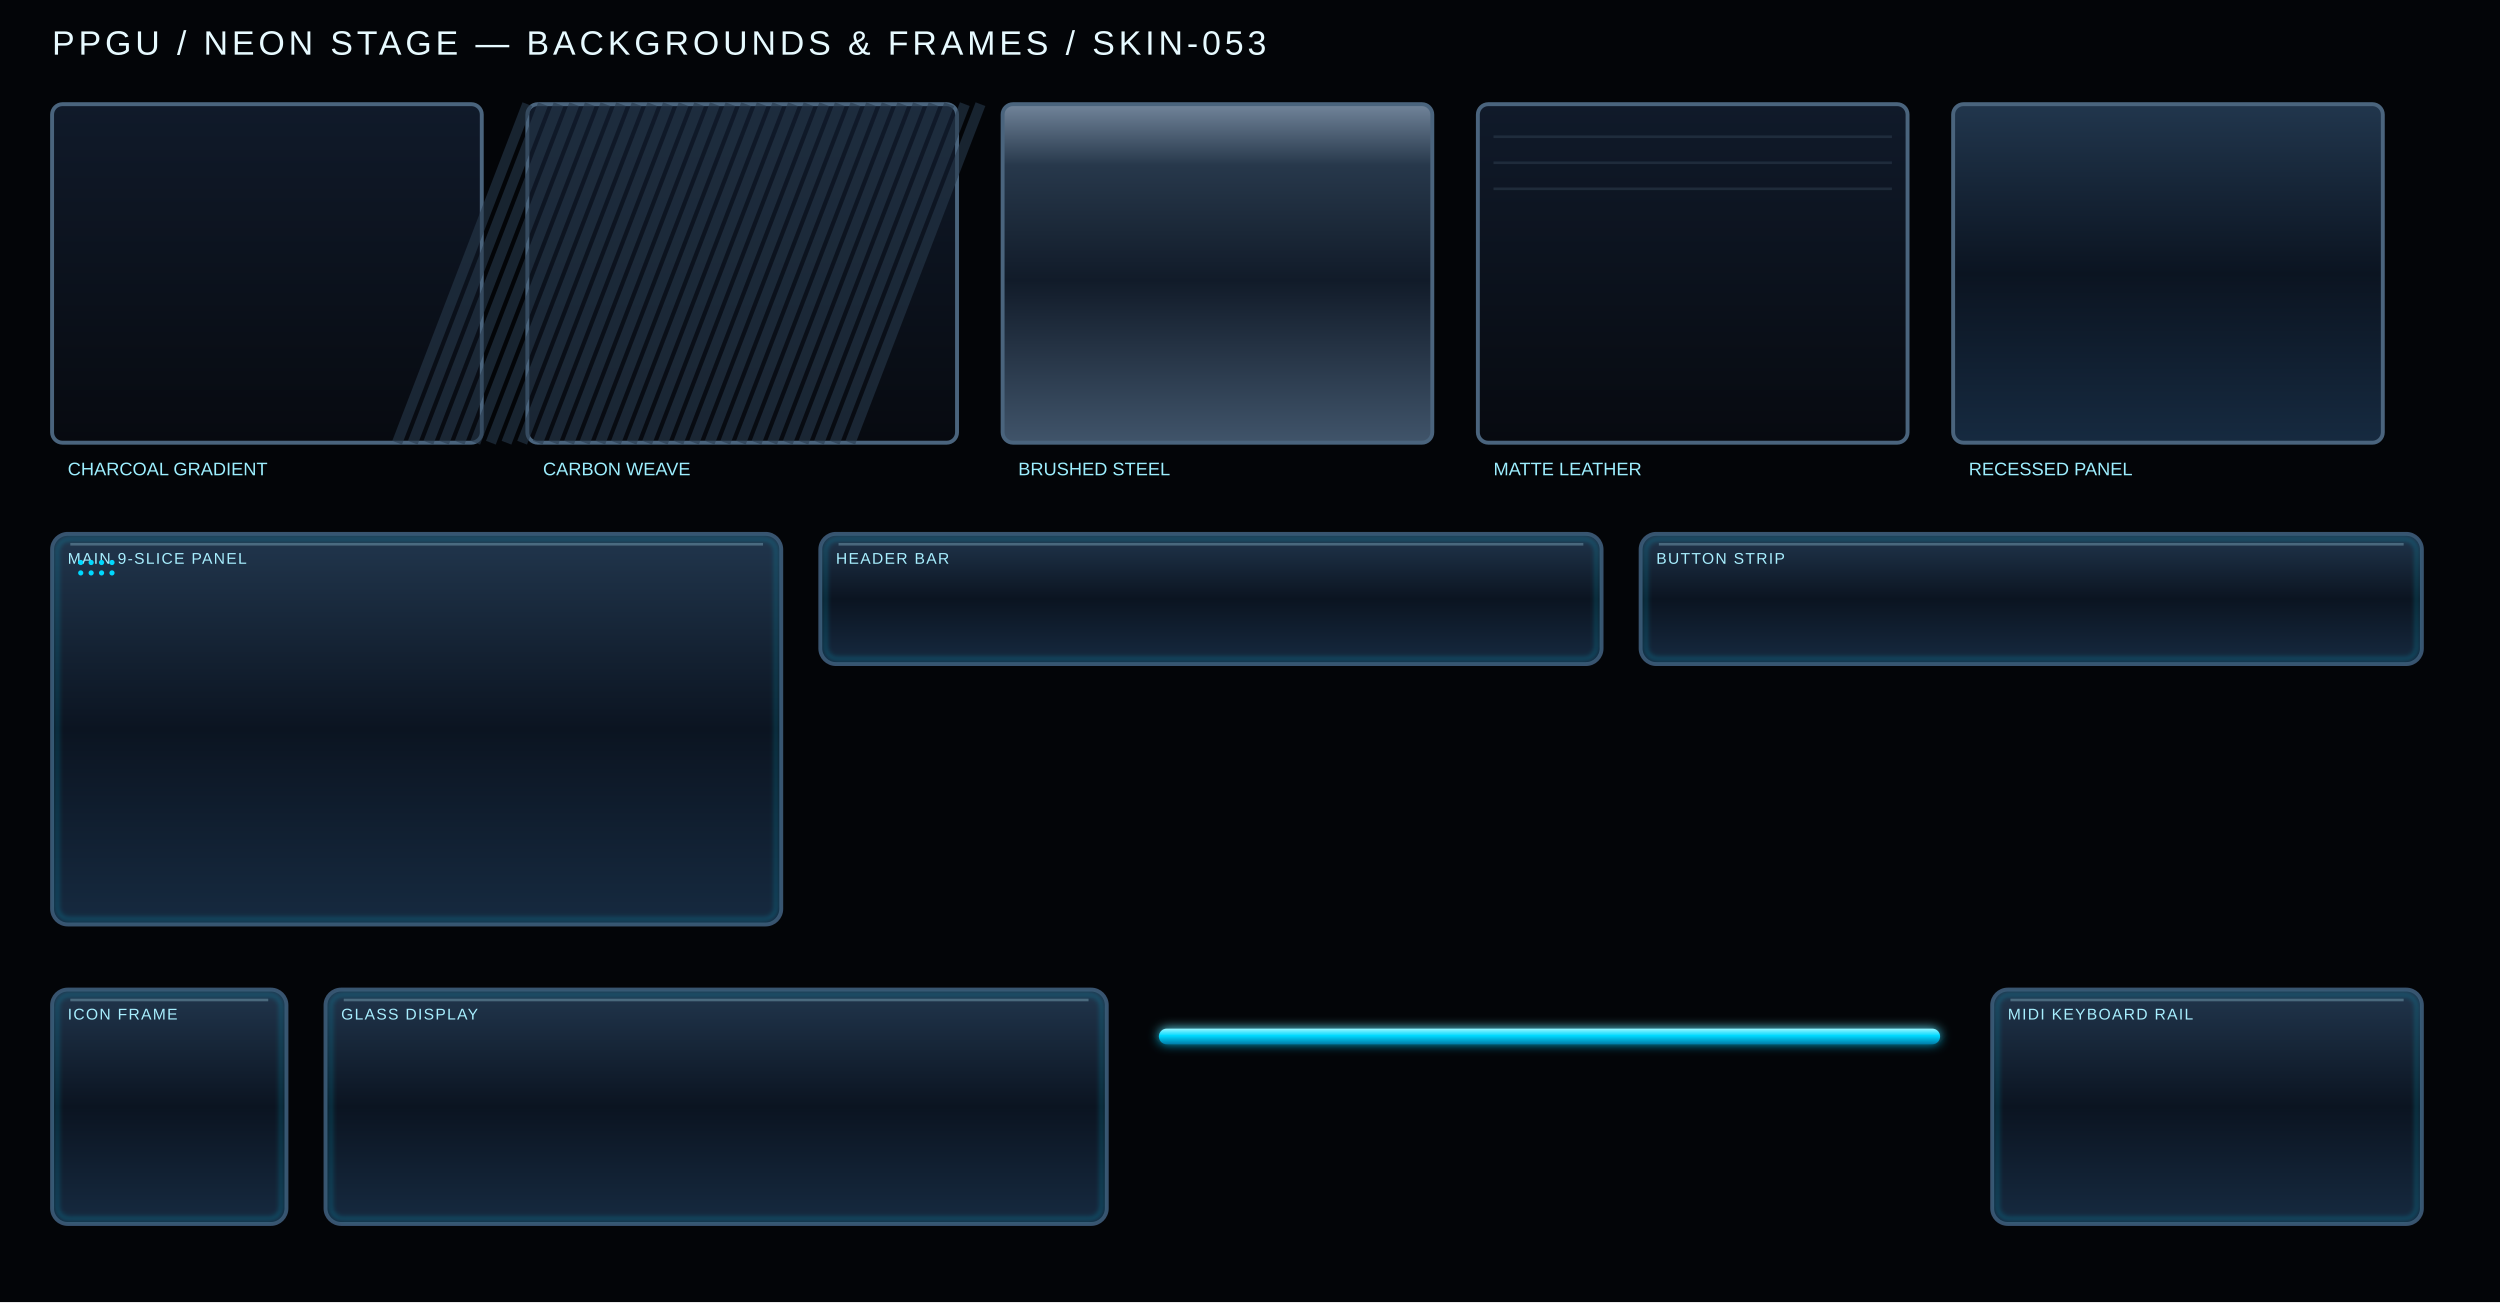
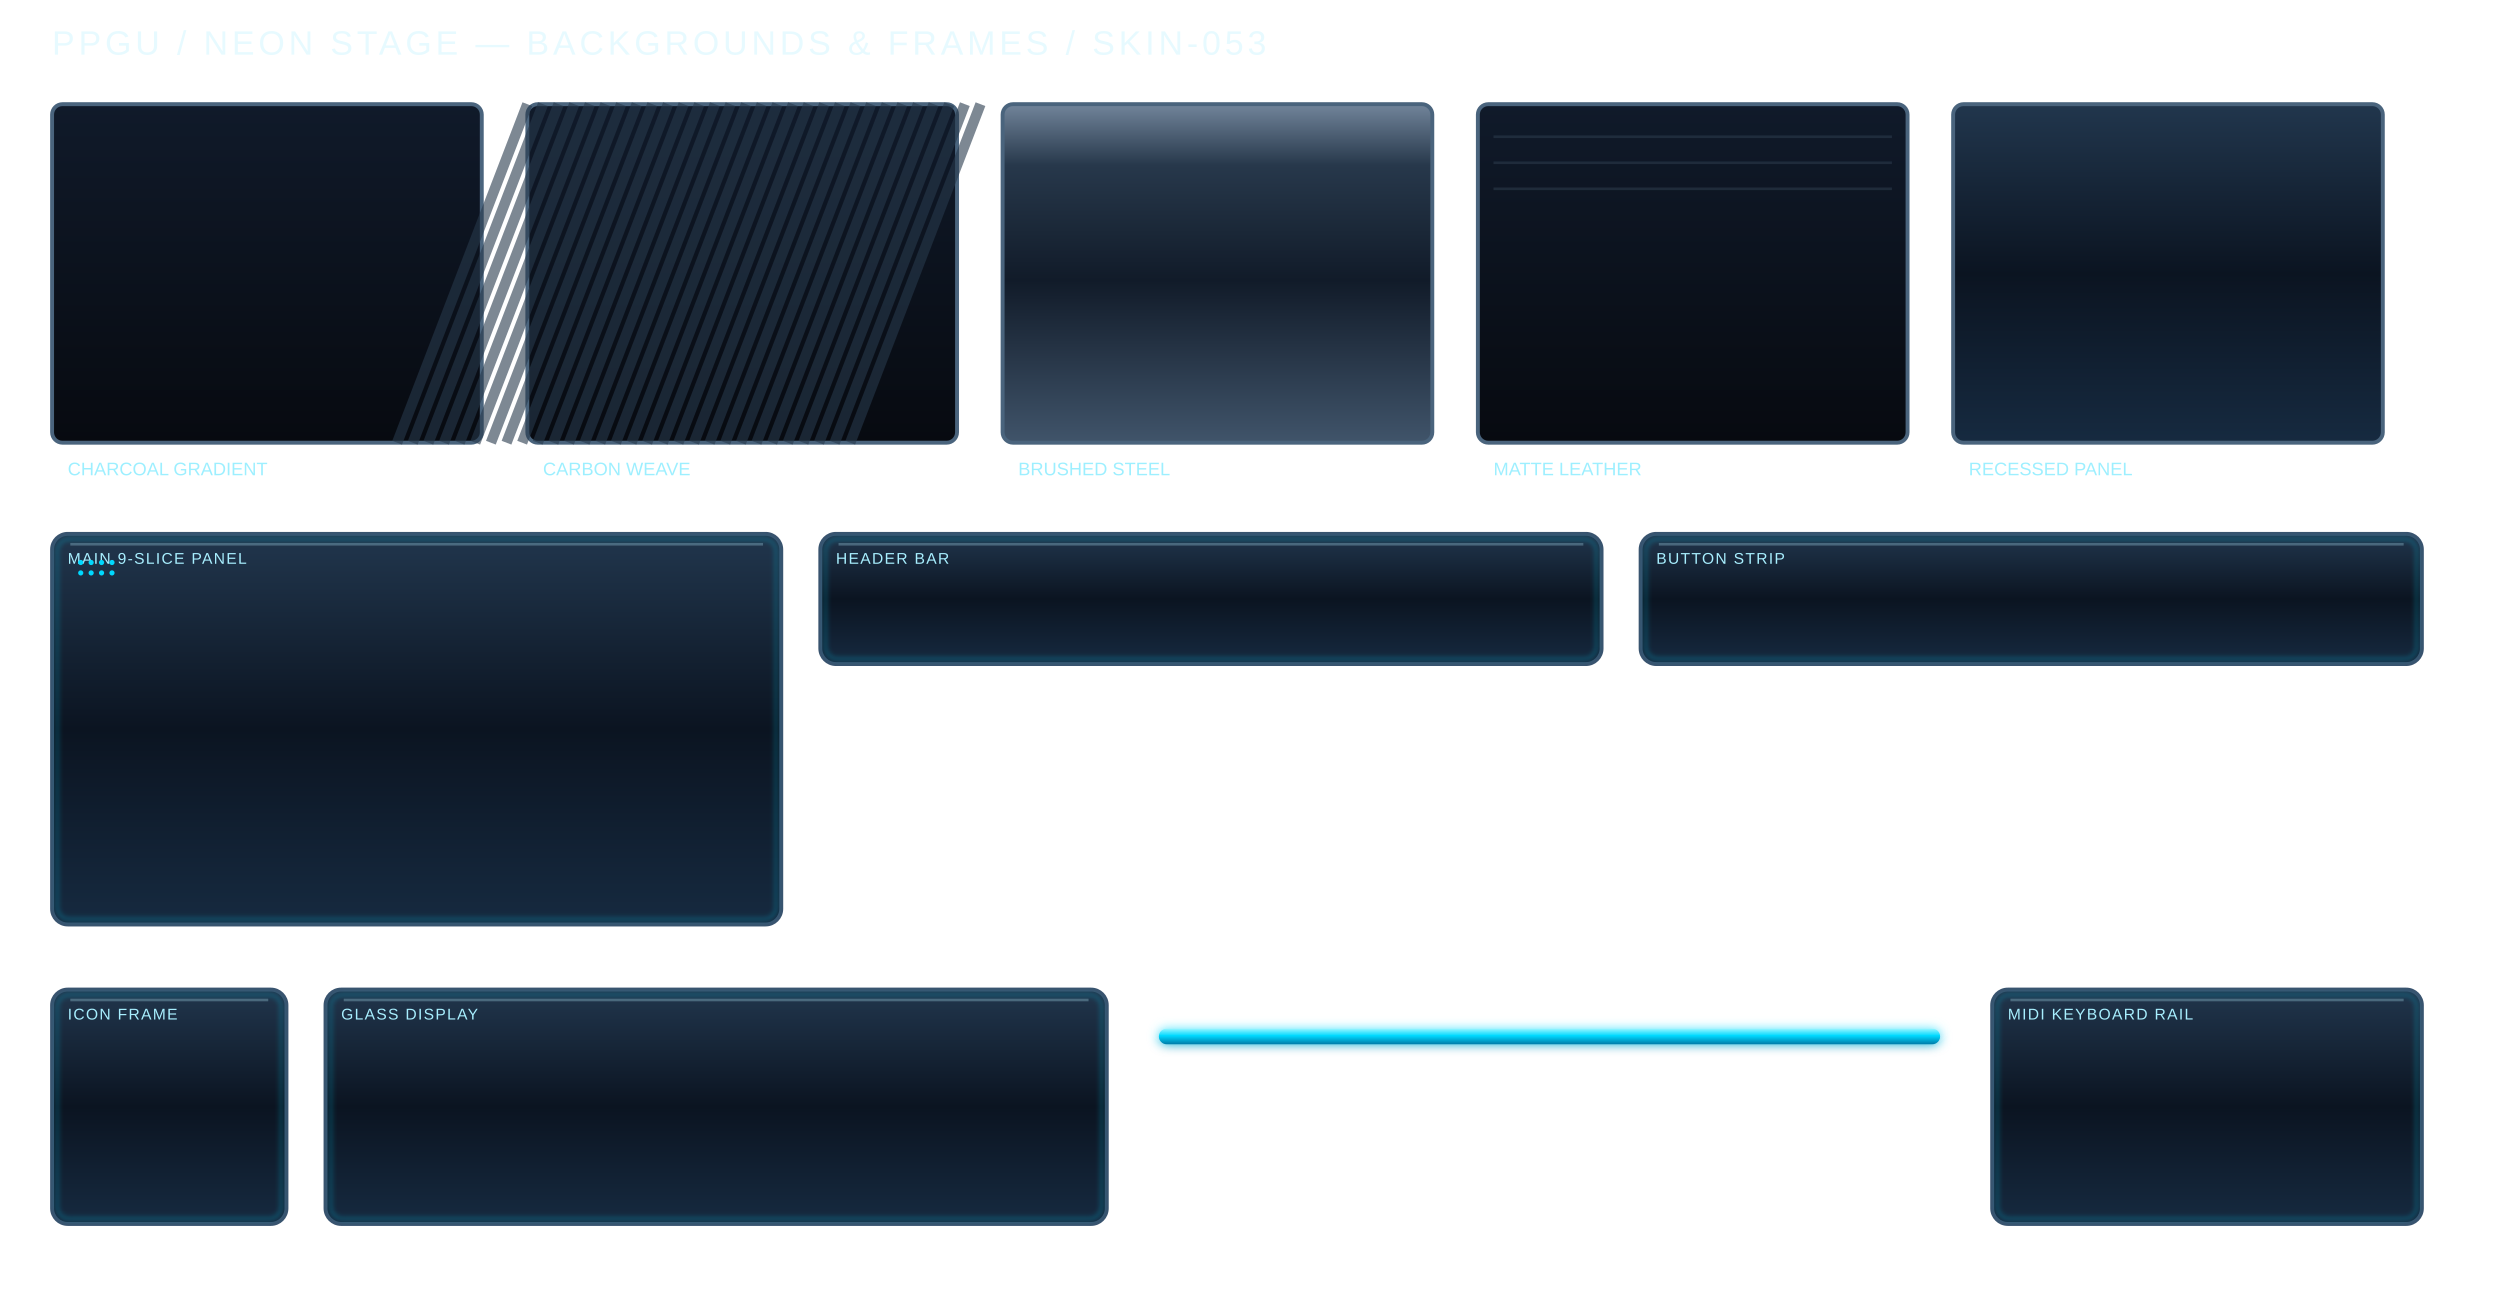
<svg xmlns="http://www.w3.org/2000/svg" width="1920" height="1000" viewBox="0 0 1920 1000">
  <defs>
    <linearGradient id="bg" x2="0" y2="1">
      <stop stop-color="#101a2a" />
      <stop offset="1" stop-color="#070a10" />
    </linearGradient>
    <linearGradient id="metal" x2="0" y2="1">
      <stop stop-color="#71849a" />
      <stop offset=".18" stop-color="#27384b" />
      <stop offset=".52" stop-color="#111b29" />
      <stop offset="1" stop-color="#40546a" />
    </linearGradient>
    <linearGradient id="glass" x2="0" y2="1">
      <stop stop-color="#21364d" />
      <stop offset=".5" stop-color="#0b1421" />
      <stop offset="1" stop-color="#162a40" />
    </linearGradient>
    <linearGradient id="cyan" x2="0" y2="1">
      <stop stop-color="#9af5ff" />
      <stop offset=".45" stop-color="#00d9ff" />
      <stop offset="1" stop-color="#007ba8" />
    </linearGradient>
    <filter id="glow" x="-80%" y="-80%" width="260%" height="260%">
      <feGaussianBlur stdDeviation="4" result="b" />
      <feMerge>
        <feMergeNode in="b" />
        <feMergeNode in="SourceGraphic" />
      </feMerge>
    </filter>
    <filter id="soft" x="-50%" y="-50%" width="200%" height="200%">
      <feGaussianBlur stdDeviation="2" />
    </filter>
  </defs>
-   <rect width="1920" height="1000" fill="#030508" />
  <text x="40" y="42" fill="#e7faff" font-size="26" font-family="Arial" letter-spacing="3">PPGU / NEON STAGE — BACKGROUNDS &amp; FRAMES / SKIN-053</text>
  <g>
    <rect x="40" y="80" width="330" height="260" rx="8" fill="url(#bg)" stroke="#4a647d" stroke-width="3" />
    <text x="52" y="365" fill="#9defff" font-size="14" font-family="Arial">CHARCOAL GRADIENT</text>
  </g>
  <g>
    <rect x="405" y="80" width="330" height="260" rx="8" fill="url(#bg)" stroke="#4a647d" stroke-width="3" />
    <path d="M405 80l-100 260M417 80l-100 260" stroke="#26384b" stroke-width="8" opacity=".6" />
    <path d="M429 80l-100 260M441 80l-100 260" stroke="#26384b" stroke-width="8" opacity=".6" />
    <path d="M453 80l-100 260M465 80l-100 260" stroke="#26384b" stroke-width="8" opacity=".6" />
    <path d="M477 80l-100 260M489 80l-100 260" stroke="#26384b" stroke-width="8" opacity=".6" />
    <path d="M501 80l-100 260M513 80l-100 260" stroke="#26384b" stroke-width="8" opacity=".6" />
    <path d="M525 80l-100 260M537 80l-100 260" stroke="#26384b" stroke-width="8" opacity=".6" />
    <path d="M549 80l-100 260M561 80l-100 260" stroke="#26384b" stroke-width="8" opacity=".6" />
    <path d="M573 80l-100 260M585 80l-100 260" stroke="#26384b" stroke-width="8" opacity=".6" />
    <path d="M597 80l-100 260M609 80l-100 260" stroke="#26384b" stroke-width="8" opacity=".6" />
    <path d="M621 80l-100 260M633 80l-100 260" stroke="#26384b" stroke-width="8" opacity=".6" />
    <path d="M645 80l-100 260M657 80l-100 260" stroke="#26384b" stroke-width="8" opacity=".6" />
    <path d="M669 80l-100 260M681 80l-100 260" stroke="#26384b" stroke-width="8" opacity=".6" />
    <path d="M693 80l-100 260M705 80l-100 260" stroke="#26384b" stroke-width="8" opacity=".6" />
    <path d="M717 80l-100 260M729 80l-100 260" stroke="#26384b" stroke-width="8" opacity=".6" />
    <path d="M741 80l-100 260M753 80l-100 260" stroke="#26384b" stroke-width="8" opacity=".6" />
    <text x="417" y="365" fill="#9defff" font-size="14" font-family="Arial">CARBON WEAVE</text>
  </g>
  <g>
    <rect x="770" y="80" width="330" height="260" rx="8" fill="url(#metal)" stroke="#4a647d" stroke-width="3" />
    <text x="782" y="365" fill="#9defff" font-size="14" font-family="Arial">BRUSHED STEEL</text>
  </g>
  <g>
    <rect x="1135" y="80" width="330" height="260" rx="8" fill="url(#bg)" stroke="#4a647d" stroke-width="3" />
    <path d="M1147 105h306M1147 125h306M1147 145h306" stroke="#293849" stroke-width="2" opacity=".6" />
    <text x="1147" y="365" fill="#9defff" font-size="14" font-family="Arial">MATTE LEATHER</text>
  </g>
  <g>
    <rect x="1500" y="80" width="330" height="260" rx="8" fill="url(#glass)" stroke="#4a647d" stroke-width="3" />
    <text x="1512" y="365" fill="#9defff" font-size="14" font-family="Arial">RECESSED PANEL</text>
  </g>
  <g>
    <rect x="40" y="410" width="560" height="300" rx="12" fill="url(#glass)" stroke="#38536e" stroke-width="3" />
    <rect x="44" y="414" width="552" height="292" rx="9" fill="none" stroke="#00d9ff" stroke-opacity=".65" filter="url(#soft)" />
    <path d="M54 418H586" stroke="#bcefff" stroke-opacity=".28" stroke-width="2" />
    <text x="52" y="433" fill="#a8efff" font-family="Arial" font-size="12" letter-spacing="1">MAIN 9-SLICE PANEL</text>
  </g>
  <g>
    <rect x="630" y="410" width="600" height="100" rx="12" fill="url(#glass)" stroke="#38536e" stroke-width="3" />
    <rect x="634" y="414" width="592" height="92" rx="9" fill="none" stroke="#00d9ff" stroke-opacity=".65" filter="url(#soft)" />
    <path d="M644 418H1216" stroke="#bcefff" stroke-opacity=".28" stroke-width="2" />
    <text x="642" y="433" fill="#a8efff" font-family="Arial" font-size="12" letter-spacing="1">HEADER BAR</text>
  </g>
  <g>
    <rect x="1260" y="410" width="600" height="100" rx="12" fill="url(#glass)" stroke="#38536e" stroke-width="3" />
    <rect x="1264" y="414" width="592" height="92" rx="9" fill="none" stroke="#00d9ff" stroke-opacity=".65" filter="url(#soft)" />
    <path d="M1274 418H1846" stroke="#bcefff" stroke-opacity=".28" stroke-width="2" />
    <text x="1272" y="433" fill="#a8efff" font-family="Arial" font-size="12" letter-spacing="1">BUTTON STRIP</text>
  </g>
  <g>
    <rect x="40" y="760" width="180" height="180" rx="12" fill="url(#glass)" stroke="#38536e" stroke-width="3" />
    <rect x="44" y="764" width="172" height="172" rx="9" fill="none" stroke="#00d9ff" stroke-opacity=".65" filter="url(#soft)" />
    <path d="M54 768H206" stroke="#bcefff" stroke-opacity=".28" stroke-width="2" />
    <text x="52" y="783" fill="#a8efff" font-family="Arial" font-size="12" letter-spacing="1">ICON FRAME</text>
  </g>
  <g>
    <rect x="250" y="760" width="600" height="180" rx="12" fill="url(#glass)" stroke="#38536e" stroke-width="3" />
    <rect x="254" y="764" width="592" height="172" rx="9" fill="none" stroke="#00d9ff" stroke-opacity=".65" filter="url(#soft)" />
    <path d="M264 768H836" stroke="#bcefff" stroke-opacity=".28" stroke-width="2" />
    <text x="262" y="783" fill="#a8efff" font-family="Arial" font-size="12" letter-spacing="1">GLASS DISPLAY</text>
  </g>
  <rect x="890" y="790" width="600" height="12" rx="6" fill="url(#cyan)" filter="url(#glow)" />
  <g>
    <rect x="1530" y="760" width="330" height="180" rx="12" fill="url(#glass)" stroke="#38536e" stroke-width="3" />
    <rect x="1534" y="764" width="322" height="172" rx="9" fill="none" stroke="#00d9ff" stroke-opacity=".65" filter="url(#soft)" />
    <path d="M1544 768H1846" stroke="#bcefff" stroke-opacity=".28" stroke-width="2" />
    <text x="1542" y="783" fill="#a8efff" font-family="Arial" font-size="12" letter-spacing="1">MIDI KEYBOARD RAIL</text>
  </g>
  <g fill="#00d9ff">
    <circle cx="62" cy="432" r="2" />
    <circle cx="70" cy="432" r="2" />
    <circle cx="78" cy="432" r="2" />
    <circle cx="86" cy="432" r="2" />
    <circle cx="62" cy="440" r="2" />
    <circle cx="70" cy="440" r="2" />
    <circle cx="78" cy="440" r="2" />
    <circle cx="86" cy="440" r="2" />
  </g>
</svg>
